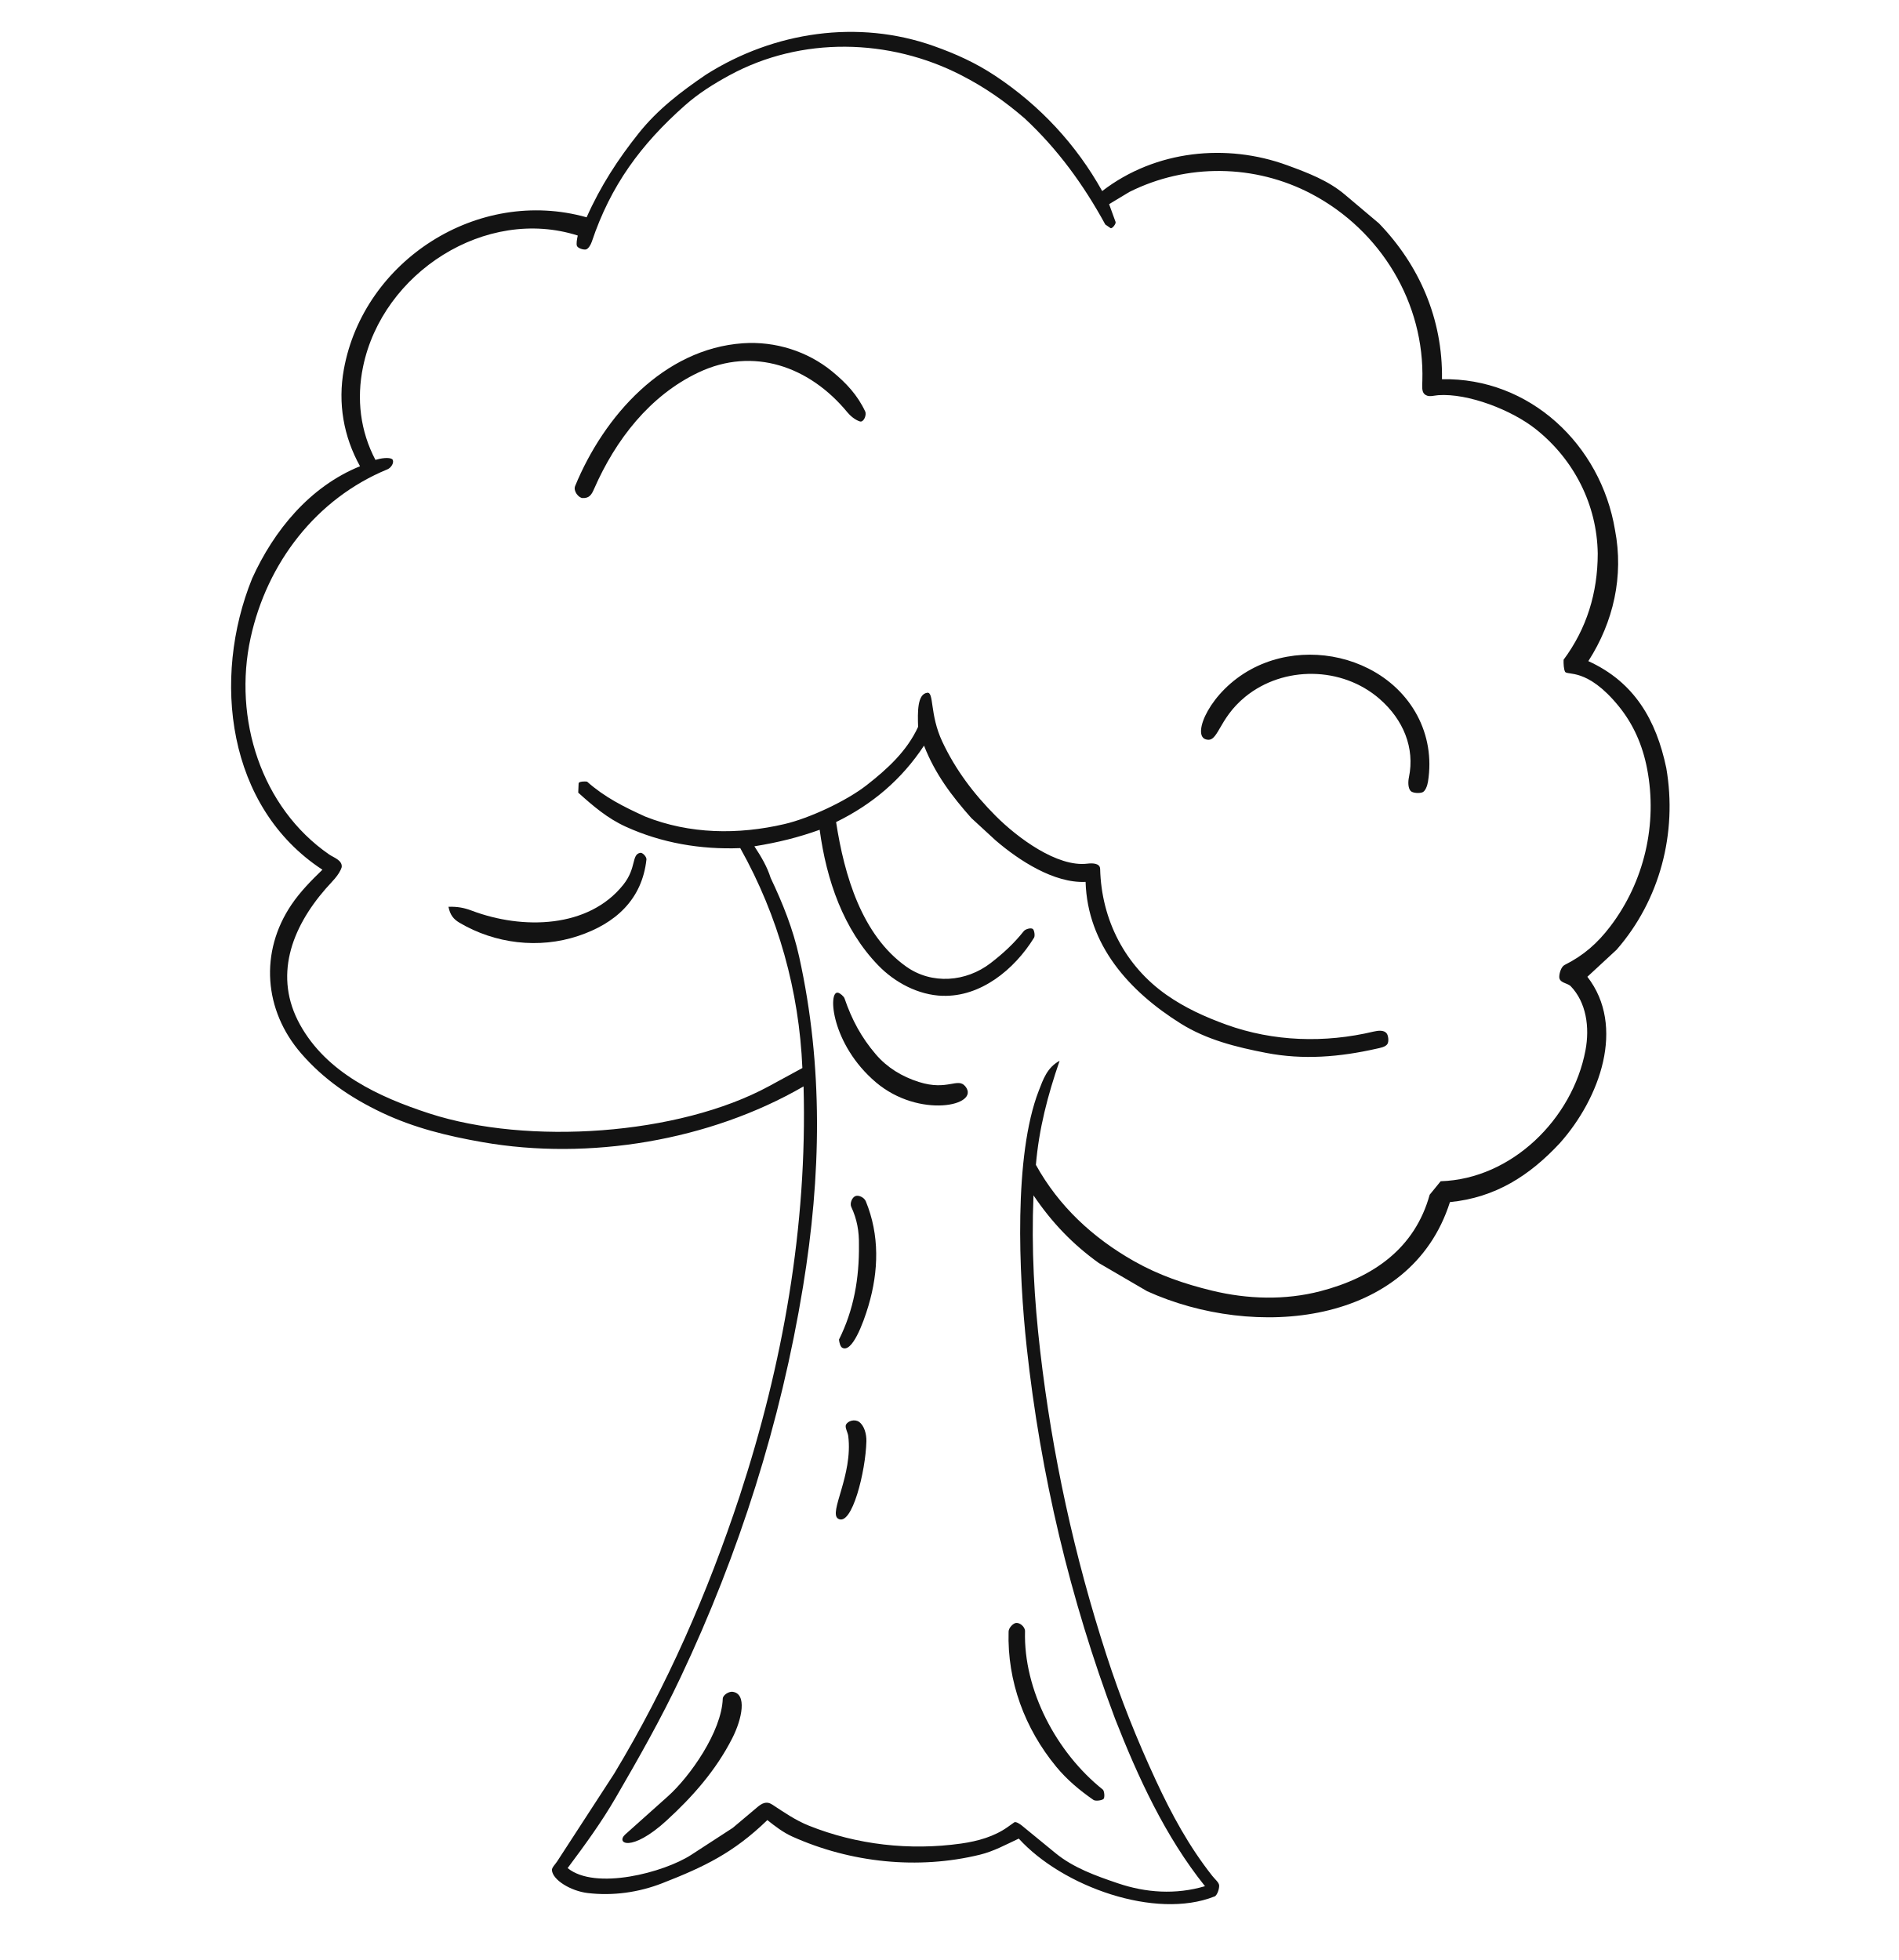
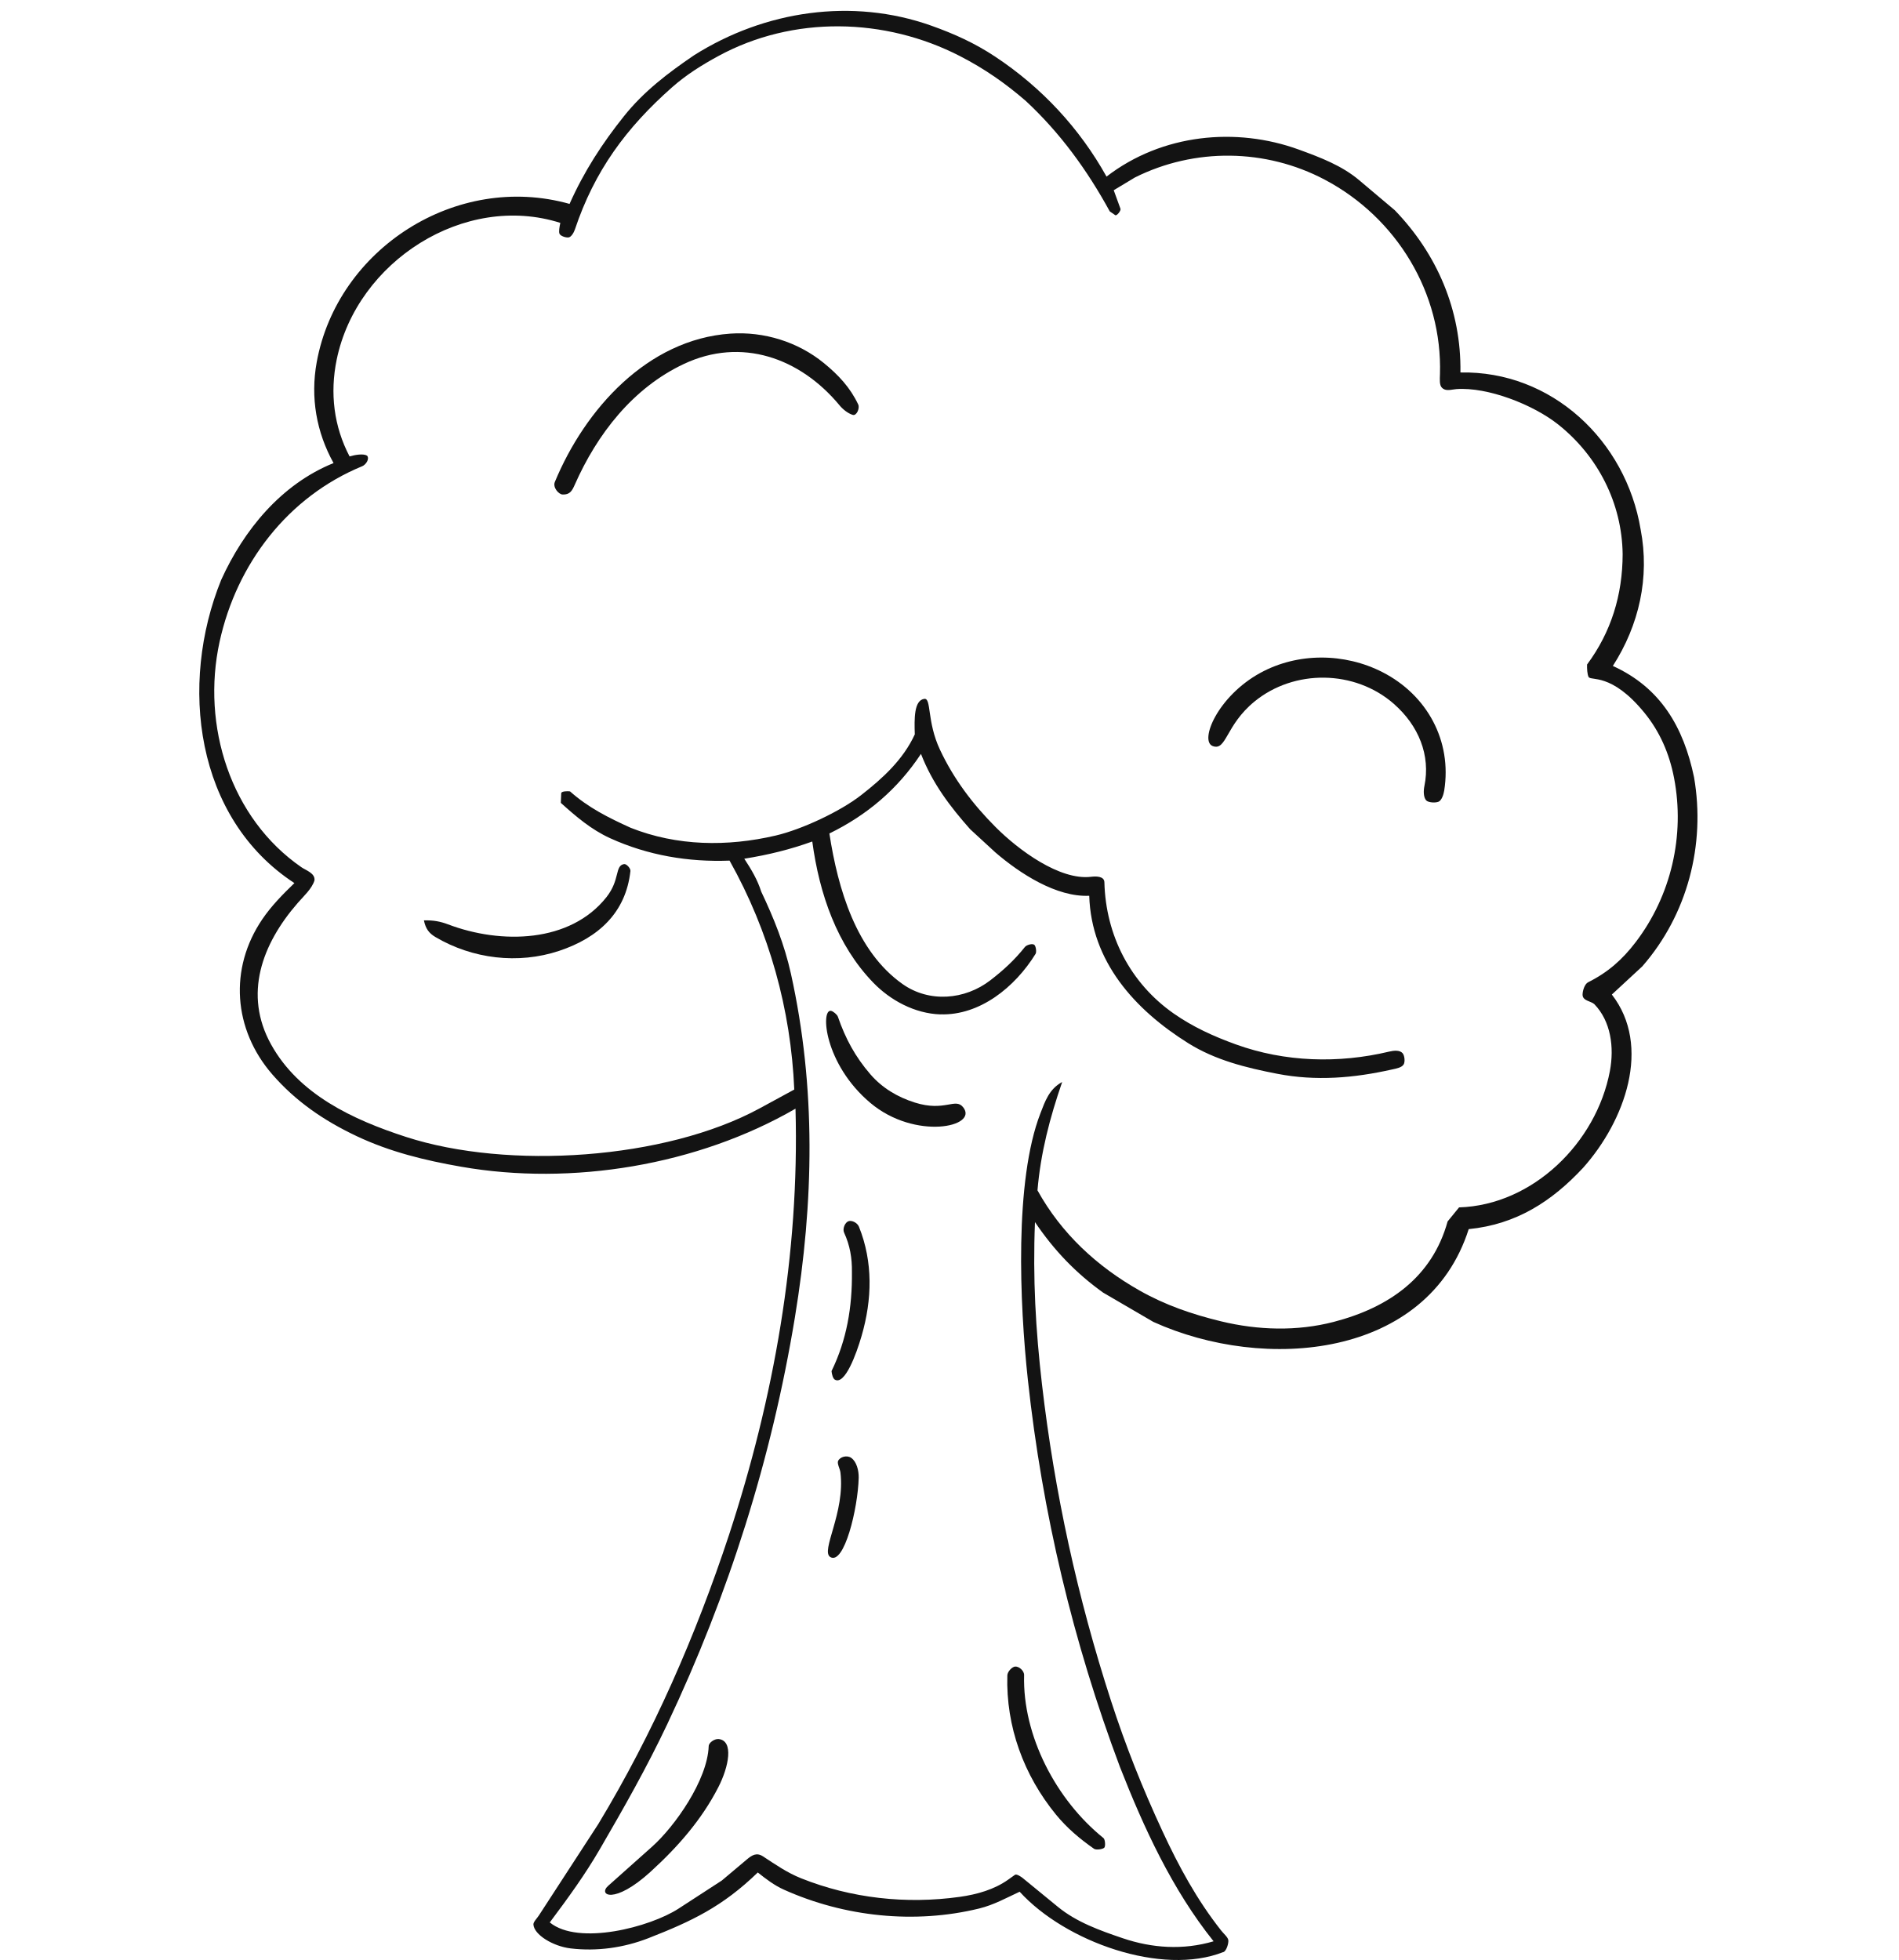
<svg xmlns="http://www.w3.org/2000/svg" width="1048" height="1082" viewBox="0 0 1048 1082" fill="none">
-   <path d="M670.33 1046.95C637.826 1059.84 586.561 1041.57 562.36 1014.98C555.243 1018.29 548.59 1021.99 540.913 1023.87C506.869 1032.2 469.62 1028.39 437.266 1013.82C432.316 1011.59 427.708 1008.06 423.577 1004.76C404.83 1022.9 388.687 1030.58 365.604 1039.6C352.501 1044.72 338.281 1046.69 324.36 1045.03C315.034 1043.91 304.999 1037.79 304.658 1032.35C304.577 1031 306.581 1029.06 307.535 1027.59L338.99 979.18C368.181 930.838 390.623 879.373 408.374 825.617C432.071 753.166 445.705 677.196 443.565 599.74C391.645 629.781 324.987 640.786 266.414 630.531C246.904 627.122 228.579 622.622 211.004 614.317C193.43 606.013 178.555 595.731 166.243 581.535C145.587 557.712 143.215 525.461 160.939 499.333C165.807 492.16 171.833 486.065 177.982 480.119C125.299 445.673 116.751 374.64 139.193 319.302C151.123 292.97 170.92 268.642 198.734 257.392C189.667 241.041 186.381 222.659 189.817 203.841C200.751 143.826 263.756 103.079 323.815 119.962C331.518 102.657 341.144 87.861 352.624 73.474C363.068 60.369 375.966 50.537 389.791 41.142C427.353 17.4 473.655 10.609 515.376 25.391C527.756 29.782 538.596 34.719 549.299 41.81C574.167 58.269 594.237 80.02 608.403 105.479C637.908 82.747 677.215 79.065 710.415 91.188C721.963 95.402 733.184 99.684 742.278 107.361L761.175 123.303C783.44 146.362 796.475 176.158 795.97 209.35C844.276 208.382 883.639 245.378 891.478 292.574C896.387 318.02 890.647 343.357 876.753 364.971C902.181 376.535 914.248 397.522 919.783 423.963C925.973 459.814 916.279 496.865 892.365 524.275L876.222 539.22C897.477 566.616 883.148 606.258 861.006 631.077C844.413 648.914 825.557 661.118 800.36 663.614C778.518 732.138 692.281 739.611 633.204 712.801L606.563 697.256C592.219 686.946 580.712 675.028 570.486 659.891C569.273 689.66 570.868 717.124 574.181 745.816C580.821 803.171 593.01 858.918 610.776 913.724C618.561 937.738 627.464 960.047 638.03 982.834C646.743 1001.63 656.328 1019.3 669.158 1035.54C670.603 1037.38 672.703 1039.06 672.948 1040.63C673.193 1042.19 672.007 1046.35 670.357 1046.99L670.33 1046.95ZM520.394 549.748C506.76 549.325 493.807 542.261 484.767 532.907C465.557 513.038 456.231 485.997 452.454 458.069C440.797 462.269 429.385 465.105 416.419 467.192C420.277 473.069 423.44 478.442 425.404 484.66C432.085 498.72 437.729 512.765 441.138 528.175C454.527 588.721 453.299 649.159 443.251 710.374C430.939 785.362 408.102 857.377 375.666 925.983C364.758 949.07 352.637 970.425 339.889 992.366C331.954 1006.03 323.174 1018.08 313.33 1031.26C328.6 1043.74 366.572 1033.69 381.556 1023.95L404.502 1009.04L417.837 997.807C420.536 995.53 422.99 994.044 426.344 996.239C432.766 1000.45 439.079 1004.87 446.55 1007.86C473.028 1018.44 502.178 1021.69 530.51 1017.72C539.932 1016.39 548.944 1013.78 556.238 1008.59L559.879 1006C560.738 1005.4 563.151 1007.04 563.969 1007.71L582.593 1022.97C592.519 1031.11 604.736 1035.47 617.034 1039.64C632.454 1044.88 648.965 1046.05 665.149 1041.25C643.212 1013.9 628.118 980.966 615.534 948.865C590.679 882.7 574.358 814.094 566.723 743.579C562.333 703.065 559.511 637.922 573.377 602.181C575.817 595.881 577.971 589.349 584.898 585.599C578.34 604.608 573.499 623.099 571.809 643.05C584.475 665.932 603.263 683.346 625.978 696.206C639.558 703.897 653.696 708.765 669.089 712.501C688.655 717.247 709.365 717.86 728.78 712.815C758.08 705.206 780.986 689.142 789.18 659.537L795.248 652.091C834.433 650.864 868.014 617.699 875.172 579.844C877.585 567.121 875.663 553.307 866.909 544.293C865.069 542.63 860.665 542.616 860.706 539.22C860.733 537.243 861.742 533.657 863.678 532.688C874.095 527.493 881.784 520.729 888.861 511.429C907.608 486.828 915.079 454.919 909.189 424.345C906.681 411.336 901.622 399.772 893.455 389.763C875.935 368.299 865.001 373.099 863.883 370.78C863.187 369.335 863.024 366.43 863.092 364.208C875.854 346.998 881.907 327.348 881.948 305.638C881.58 278.665 868.873 253.737 847.862 236.991C834.501 226.341 810.409 216.986 793.884 218.159C791.116 218.35 788.308 219.564 786.167 217.423C784.776 216.032 785.035 213.168 785.131 210.291C786.453 167.308 762.212 127.257 724.049 107.102C692.731 90.561 655.046 90.125 623.428 105.957L612.221 112.707L615.793 122.525C616.161 123.534 613.83 126.48 613.012 125.921L610.121 123.93C598.164 102.029 583.834 82.297 565.605 65.347C554.602 55.856 543.763 48.301 530.77 41.605C490.971 21.082 442.297 19.991 402.648 41.565C393.759 46.406 385.619 51.519 378.161 58.106C353.769 79.679 337.04 102.466 326.664 133.462C326.051 135.276 324.674 137.526 323.324 137.73C321.865 137.948 318.974 137.007 318.47 135.753C318.034 134.676 318.443 132.166 318.92 130.025C268.173 113.839 211.141 150.385 200.397 202.504C196.716 220.341 198.897 238.028 207.228 253.874C210.268 252.96 214.672 252.278 216.526 253.478C217.931 255.278 215.817 258.278 213.936 259.055C174.533 275.269 147.373 310.779 138.334 352.139C128.612 396.595 144.101 445.755 181.732 471.733C184.118 473.383 189.08 474.869 188.617 478.715C187.254 483.133 182.931 487.006 179.755 490.647C160.694 512.533 150.973 539.166 165.575 565.594C180.245 592.158 208.85 605.549 237.196 614.74C291.242 632.25 374.466 626.809 424.586 599.563L442.91 589.594C441.11 547.184 429.699 505.824 408.62 468.201C386.832 469.046 365.276 465.419 345.329 456.323C335.281 451.741 327.25 444.841 319.179 437.573L319.397 432.459C319.438 431.355 322.874 431.286 324.06 431.491C333.686 440.068 344.334 445.414 356.223 450.8C380.67 460.51 407.393 460.919 433.134 454.891C446.823 451.687 467.206 442.196 478.414 433.427C489.771 424.55 500.583 414.718 506.787 401.258C506.514 392.981 506.337 383.19 511.818 382.426C515.676 381.881 513.099 394.399 520.121 409.372C527.402 424.891 537.464 438.227 549.598 450.405C561.815 462.664 583.657 478.769 600.182 476.778C602.636 476.478 607.19 476.328 607.272 479.669C607.967 507.706 620.988 533.193 644.03 549.298C654.16 556.375 664.999 561.325 676.929 565.648C702.916 575.058 731.371 575.889 758.19 569.48C760.835 568.853 763.848 568.607 765.334 570.339C766.411 571.594 766.725 574.989 765.852 576.326C764.775 577.989 762.007 578.439 759.771 578.944C739.497 583.512 719.441 585.217 698.935 581.249C682.287 578.03 666.09 573.994 651.801 565.075C623.183 547.184 600.318 521.602 599.241 486.842C581.898 487.66 562.537 475.087 549.489 463.851L536.155 451.578C525.493 439.55 516.181 427.332 510.059 411.609C497.734 430.277 481.563 444.009 461.521 453.814C466.088 483.447 475.755 516.256 500.27 533.629C514.367 543.625 533.251 542.139 546.844 531.652C553.811 526.266 559.606 520.947 565.142 514.006C566.055 512.861 569.218 511.974 570.173 512.888C570.991 513.665 571.4 516.652 570.786 517.661C559.865 535.361 541.227 550.375 520.407 549.721L520.394 549.748Z" fill="#131313" />
-   <path d="M467.739 227.596C446.824 202.218 415.819 191.309 385.646 205.573C358.664 218.323 339.794 242.841 327.987 269.774C326.583 272.992 325.383 275.119 321.552 274.942C319.438 274.847 316.316 271.138 317.475 268.301C333.413 229.559 366.408 192.55 410.079 189.495C427.899 188.254 445.76 193.913 459.353 205.054C467.139 211.436 473.342 218.105 477.583 227.146C478.496 229.096 476.737 233.269 474.692 232.655C472.156 231.891 469.416 229.655 467.725 227.596H467.739Z" fill="#131313" />
-   <path d="M761.557 385.849C740.737 367.726 708.519 367.48 687.468 384.581C672.034 397.113 672.648 410.681 665.34 408.063C658.032 405.445 667.862 381.785 690.618 369.458C710.524 358.671 735.352 358.903 755.435 369.09C779.186 381.131 792.466 405.336 788.239 431.545C787.857 433.891 786.78 436.673 785.281 437.341C783.604 438.077 779.718 437.859 778.641 436.618C777.195 434.968 777.195 431.6 777.727 429.091C781.081 412.891 774.632 397.249 761.557 385.863V385.849Z" fill="#131313" />
-   <path d="M247.558 500.574C252.493 500.438 256.174 501.12 260.292 502.674C288.583 513.393 325 512.452 344.116 488.328C351.478 479.042 348.451 471.637 353.469 470.792C354.723 470.574 356.986 473.042 356.836 474.46C354.423 496.551 339.794 509.806 319.179 516.679C297.405 523.947 273.231 520.947 253.679 509.411C250.312 507.42 248.457 505.102 247.544 500.561L247.558 500.574Z" fill="#131313" />
-   <path d="M507.195 597.285C523.147 602.372 528.697 594.544 532.882 599.753C541.417 610.363 507.373 617.754 483.458 597.449C458.834 576.53 456.885 546.98 462.516 548.002C463.675 548.207 465.802 550.021 466.183 551.166C470.206 562.934 475.455 572.712 483.458 582.053C489.73 589.376 497.842 594.312 507.182 597.285H507.195Z" fill="#131313" />
-   <path d="M608.717 987.88C609.63 988.603 609.944 992.435 609.098 993.13C608.076 993.962 604.681 994.398 603.59 993.635C595.928 988.316 589.015 982.548 583.071 975.348C565.619 954.197 555.938 928.042 556.743 900.66C556.811 898.532 559.361 896.064 560.901 895.914C562.987 895.71 565.864 898.11 565.81 900.51C564.91 933.006 583.18 967.507 608.717 987.893V987.88Z" fill="#131313" />
-   <path d="M367.907 1005.05C348.301 1022.94 339.684 1017.55 345.193 1012.63L368.671 991.643C380.86 980.748 398.312 955.97 398.966 937.738C399.034 935.692 402.348 933.701 404.311 933.933C412.478 934.888 409.697 948.838 404.147 959.693C395.217 977.202 382.36 991.848 367.894 1005.05H367.907Z" fill="#131313" />
-   <path d="M479.368 720.861C476.464 730.679 470.288 747.057 464.902 744.002C463.907 743.443 463.293 741.288 463.116 739.502C471.338 723.015 474.324 705.642 474.133 687.246C474.242 679.692 473.083 673.064 469.892 666.259C468.979 664.296 470.329 660.914 472.306 660.246C474.078 659.646 477.064 661.064 477.937 663.191C485.586 681.819 485.067 701.647 479.368 720.861Z" fill="#131313" />
-   <path d="M478.25 795.63C477.841 812.267 470.274 842.8 462.693 838.409C457.13 835.19 470.928 814.463 468.229 792.726C467.997 790.83 466.279 787.967 466.961 786.535C468.024 784.312 471.828 783.276 474.187 784.926C477.091 786.957 478.345 791.717 478.25 795.644V795.63Z" fill="#131313" />
+   <path d="M675.295 1077.6C641.441 1091.02 588.049 1071.99 562.843 1044.31C555.431 1047.76 548.501 1051.61 540.506 1053.57C505.048 1062.24 466.253 1058.28 432.556 1043.1C427.401 1040.79 422.601 1037.11 418.299 1033.68C398.773 1052.56 381.96 1060.55 357.919 1069.95C344.273 1075.27 329.462 1077.33 314.963 1075.6C305.25 1074.43 294.799 1068.06 294.444 1062.4C294.359 1060.99 296.446 1058.97 297.44 1057.44L330.2 1007.04C360.603 956.719 383.977 903.142 402.465 847.18C427.145 771.755 441.346 692.668 439.116 612.033C385.042 643.307 315.617 654.764 254.612 644.088C234.292 640.539 215.207 635.854 196.903 627.209C178.598 618.563 163.106 607.859 150.283 593.081C128.77 568.28 126.299 534.706 144.759 507.506C149.829 500.038 156.105 493.693 162.51 487.503C107.64 451.643 98.736 377.695 122.11 320.086C134.535 292.673 155.154 267.347 184.122 255.635C174.679 238.614 171.257 219.477 174.835 199.886C186.224 137.408 251.843 94.99 314.395 112.565C322.419 94.55 332.444 79.147 344.401 64.17C355.278 50.527 368.711 40.291 383.111 30.51C422.232 5.794 470.456 -1.275 513.909 14.113C526.803 18.685 538.092 23.824 549.239 31.206C575.141 48.341 596.043 70.984 610.797 97.488C641.527 73.823 682.466 69.99 717.044 82.611C729.071 86.997 740.758 91.455 750.23 99.447L769.911 116.043C793.1 140.049 806.676 171.068 806.15 205.621C856.462 204.613 897.458 243.128 905.623 292.261C910.735 318.752 904.757 345.128 890.287 367.63C916.77 379.668 929.337 401.516 935.103 429.043C941.55 466.365 931.453 504.936 906.546 533.471L889.733 549.03C911.871 577.55 896.947 618.819 873.885 644.656C856.604 663.225 836.965 675.93 810.723 678.528C787.974 749.865 698.157 757.644 636.628 729.734L608.88 713.551C593.942 702.818 581.957 690.411 571.306 674.653C570.043 705.643 571.704 734.234 575.155 764.103C582.07 823.813 594.765 881.848 613.268 938.902C621.377 963.902 630.649 987.127 641.654 1010.85C650.728 1030.41 660.711 1048.81 674.074 1065.72C675.579 1067.63 677.766 1069.38 678.021 1071.01C678.277 1072.65 677.042 1076.98 675.323 1077.64L675.295 1077.6ZM519.135 559.989C504.934 559.549 491.444 552.196 482.029 542.457C462.021 521.773 452.308 493.622 448.375 464.548C436.234 468.92 424.348 471.873 410.844 474.045C414.862 480.164 418.157 485.757 420.202 492.23C427.16 506.867 433.039 521.489 436.589 537.531C450.533 600.562 449.255 663.48 438.79 727.207C425.967 805.273 402.181 880.243 368.399 951.665C357.039 975.699 344.415 997.931 331.138 1020.77C322.873 1035 313.728 1047.55 303.475 1061.26C319.38 1074.25 358.927 1063.79 374.534 1053.65L398.433 1038.13L412.32 1026.44C415.132 1024.07 417.688 1022.52 421.181 1024.8C427.87 1029.19 434.444 1033.79 442.226 1036.9C469.803 1047.92 500.163 1051.29 529.671 1047.16C539.484 1045.79 548.87 1043.06 556.467 1037.67L560.259 1034.97C561.153 1034.34 563.667 1036.05 564.519 1036.74L583.916 1052.63C594.254 1061.1 606.977 1065.65 619.786 1069.99C635.847 1075.44 653.043 1076.66 669.899 1071.67C647.051 1043.19 631.331 1008.9 618.224 975.486C592.337 906.606 575.339 835.184 567.387 761.775C562.815 719.598 559.875 651.782 574.317 614.574C576.859 608.015 579.102 601.215 586.316 597.311C579.486 617.101 574.445 636.351 572.684 657.12C585.876 680.942 605.444 699.07 629.101 712.457C643.245 720.464 657.971 725.532 674.003 729.422C694.38 734.362 715.95 735.001 736.171 729.748C766.688 721.827 790.544 705.104 799.079 674.284L805.398 666.532C846.209 665.255 881.184 630.729 888.64 591.32C891.153 578.075 889.151 563.695 880.034 554.311C878.117 552.579 873.531 552.565 873.573 549.03C873.602 546.971 874.652 543.238 876.669 542.23C887.518 536.821 895.527 529.78 902.897 520.098C922.422 494.488 930.204 461.268 924.069 429.44C921.456 415.897 916.188 403.858 907.682 393.438C889.435 371.093 878.046 376.09 876.882 373.677C876.158 372.172 875.987 369.148 876.058 366.834C889.35 348.919 895.654 328.462 895.697 305.861C895.314 277.781 882.079 251.83 860.196 234.397C846.28 223.31 821.188 213.571 803.978 214.792C801.095 214.991 798.17 216.254 795.94 214.026C794.492 212.578 794.762 209.596 794.861 206.601C796.238 161.854 770.99 120.16 731.244 99.178C698.626 81.957 659.376 81.503 626.446 97.985L614.773 105.012L618.494 115.234C618.877 116.284 616.449 119.351 615.597 118.769L612.587 116.696C600.133 93.897 585.208 73.355 566.223 55.709C554.763 45.828 543.474 37.963 529.941 30.993C488.491 9.627 437.796 8.492 396.501 30.95C387.243 35.99 378.765 41.313 370.998 48.17C345.593 70.629 328.17 94.351 317.363 126.619C316.724 128.507 315.29 130.85 313.884 131.062C312.365 131.29 309.354 130.31 308.829 129.004C308.375 127.883 308.801 125.27 309.298 123.042C256.444 106.191 197.045 144.237 185.855 198.495C182.021 217.064 184.293 235.476 192.969 251.972C196.136 251.021 200.722 250.311 202.654 251.561C204.116 253.435 201.915 256.558 199.956 257.367C158.917 274.246 130.63 311.213 121.215 354.271C111.09 400.551 127.222 451.728 166.415 478.772C168.9 480.49 174.069 482.037 173.586 486.041C172.166 490.64 167.664 494.672 164.356 498.463C144.504 521.248 134.379 548.973 149.587 576.485C164.867 604.14 194.659 618.08 224.181 627.649C280.471 645.877 367.149 640.213 419.35 611.848L438.435 601.471C436.56 557.32 424.675 514.263 402.721 475.095C380.029 475.976 357.578 472.199 336.803 462.73C326.338 457.961 317.974 450.777 309.567 443.211L309.795 437.887C309.837 436.737 313.416 436.666 314.651 436.879C324.676 445.809 335.767 451.373 348.149 456.981C373.611 467.089 401.443 467.515 428.253 461.24C442.51 457.904 463.74 448.023 475.412 438.895C487.241 429.653 498.502 419.418 504.963 405.406C504.679 396.789 504.494 386.596 510.203 385.801C514.221 385.233 511.538 398.265 518.851 413.853C526.434 430.008 536.913 443.892 549.552 456.569C562.275 469.332 585.024 486.098 602.235 484.025C604.791 483.713 609.534 483.556 609.619 487.035C610.343 516.222 623.904 542.755 647.903 559.521C658.453 566.889 669.743 572.042 682.168 576.542C709.233 586.338 738.869 587.204 766.801 580.531C769.556 579.878 772.694 579.623 774.242 581.426C775.364 582.732 775.691 586.267 774.782 587.658C773.66 589.39 770.777 589.858 768.449 590.384C747.333 595.139 726.444 596.914 705.087 592.783C687.749 589.432 670.879 585.23 655.997 575.946C626.19 557.32 602.377 530.688 601.255 494.502C583.192 495.354 563.028 482.265 549.438 470.567L535.55 457.79C524.446 445.269 514.747 432.549 508.371 416.181C495.534 435.616 478.692 449.911 457.818 460.118C462.575 490.967 472.643 525.123 498.175 543.209C512.858 553.615 532.526 552.068 546.683 541.151C553.94 535.543 559.975 530.007 565.74 522.781C566.691 521.588 569.986 520.666 570.98 521.617C571.832 522.426 572.258 525.535 571.619 526.585C560.244 545.012 540.833 560.642 519.149 559.961L519.135 559.989Z" fill="#131313" />
+   <path d="M463.444 223.777C441.566 197.399 409.134 186.06 377.572 200.886C349.347 214.139 329.609 239.624 317.258 267.617C315.789 270.962 314.534 273.174 310.526 272.989C308.316 272.89 305.05 269.035 306.262 266.087C322.934 225.818 357.448 187.35 403.13 184.175C421.77 182.885 440.453 188.767 454.673 200.348C462.816 206.981 469.305 213.912 473.741 223.309C474.696 225.336 472.857 229.674 470.717 229.036C468.065 228.242 465.198 225.917 463.429 223.777H463.444Z" fill="#131313" />
+   <path d="M769.463 388.607C747.827 369.619 714.346 369.362 692.469 387.278C676.43 400.409 677.068 414.625 669.473 411.882C661.878 409.139 672.094 384.349 695.742 371.433C716.429 360.132 742.23 360.375 763.101 371.048C787.783 383.664 801.584 409.024 797.191 436.485C796.795 438.943 795.675 441.858 794.117 442.558C792.374 443.329 788.336 443.101 787.216 441.8C785.715 440.072 785.714 436.543 786.267 433.914C789.753 416.94 783.051 400.552 769.463 388.622V388.607Z" fill="#131313" />
+   <path d="M234.014 508.087C239.162 507.945 243.002 508.656 247.296 510.278C276.804 521.461 314.787 520.48 334.725 495.311C342.404 485.622 339.247 477.896 344.48 477.014C345.788 476.786 348.149 479.362 347.993 480.841C345.476 503.89 330.217 517.72 308.715 524.89C286.005 532.474 260.792 529.344 240.399 517.307C236.887 515.23 234.953 512.811 234 508.073L234.014 508.087Z" fill="#131313" />
+   <path d="M504.999 608.659C521.525 613.885 527.274 605.843 531.61 611.195C540.452 622.094 505.183 629.688 480.408 608.827C454.899 587.336 452.879 556.976 458.712 558.027C459.913 558.237 462.117 560.1 462.512 561.277C466.679 573.368 472.117 583.413 480.408 593.01C486.905 600.533 495.309 605.605 504.985 608.659H504.999Z" fill="#131313" />
+   <path d="M609.106 1014.67C610.039 1015.41 610.359 1019.36 609.496 1020.07C608.452 1020.93 604.986 1021.38 603.873 1020.59C596.05 1015.12 588.993 1009.18 582.925 1001.77C565.109 980.001 555.226 953.081 556.047 924.897C556.117 922.707 558.72 920.167 560.293 920.013C562.422 919.802 565.359 922.272 565.303 924.743C564.385 958.19 583.036 993.7 609.106 1014.68V1014.67Z" fill="#131313" />
+   <path d="M359.136 1033.26C338.897 1051.69 330.002 1046.14 335.688 1041.07L359.924 1019.46C372.507 1008.24 390.522 982.716 391.198 963.938C391.268 961.831 394.688 959.78 396.715 960.019C405.146 961.002 402.274 975.37 396.546 986.55C387.327 1004.58 374.055 1019.67 359.122 1033.26H359.136Z" fill="#131313" />
+   <path d="M475.61 737.443C472.642 747.697 466.33 764.799 460.825 761.61C459.808 761.026 459.181 758.776 459 756.91C467.402 739.693 470.454 721.551 470.259 702.341C470.371 694.451 469.186 687.531 465.925 680.425C464.992 678.374 466.371 674.842 468.392 674.145C470.203 673.518 473.255 674.999 474.147 677.22C481.964 696.673 481.434 717.379 475.61 737.443Z" fill="#131313" />
+   <path d="M473.995 815.784C473.583 832.81 465.97 864.057 458.343 859.563C452.746 856.269 466.628 835.057 463.912 812.812C463.679 810.872 461.951 807.941 462.637 806.476C463.707 804.201 467.534 803.141 469.907 804.829C472.829 806.909 474.091 811.779 473.995 815.798V815.784Z" fill="#131313" />
</svg>
